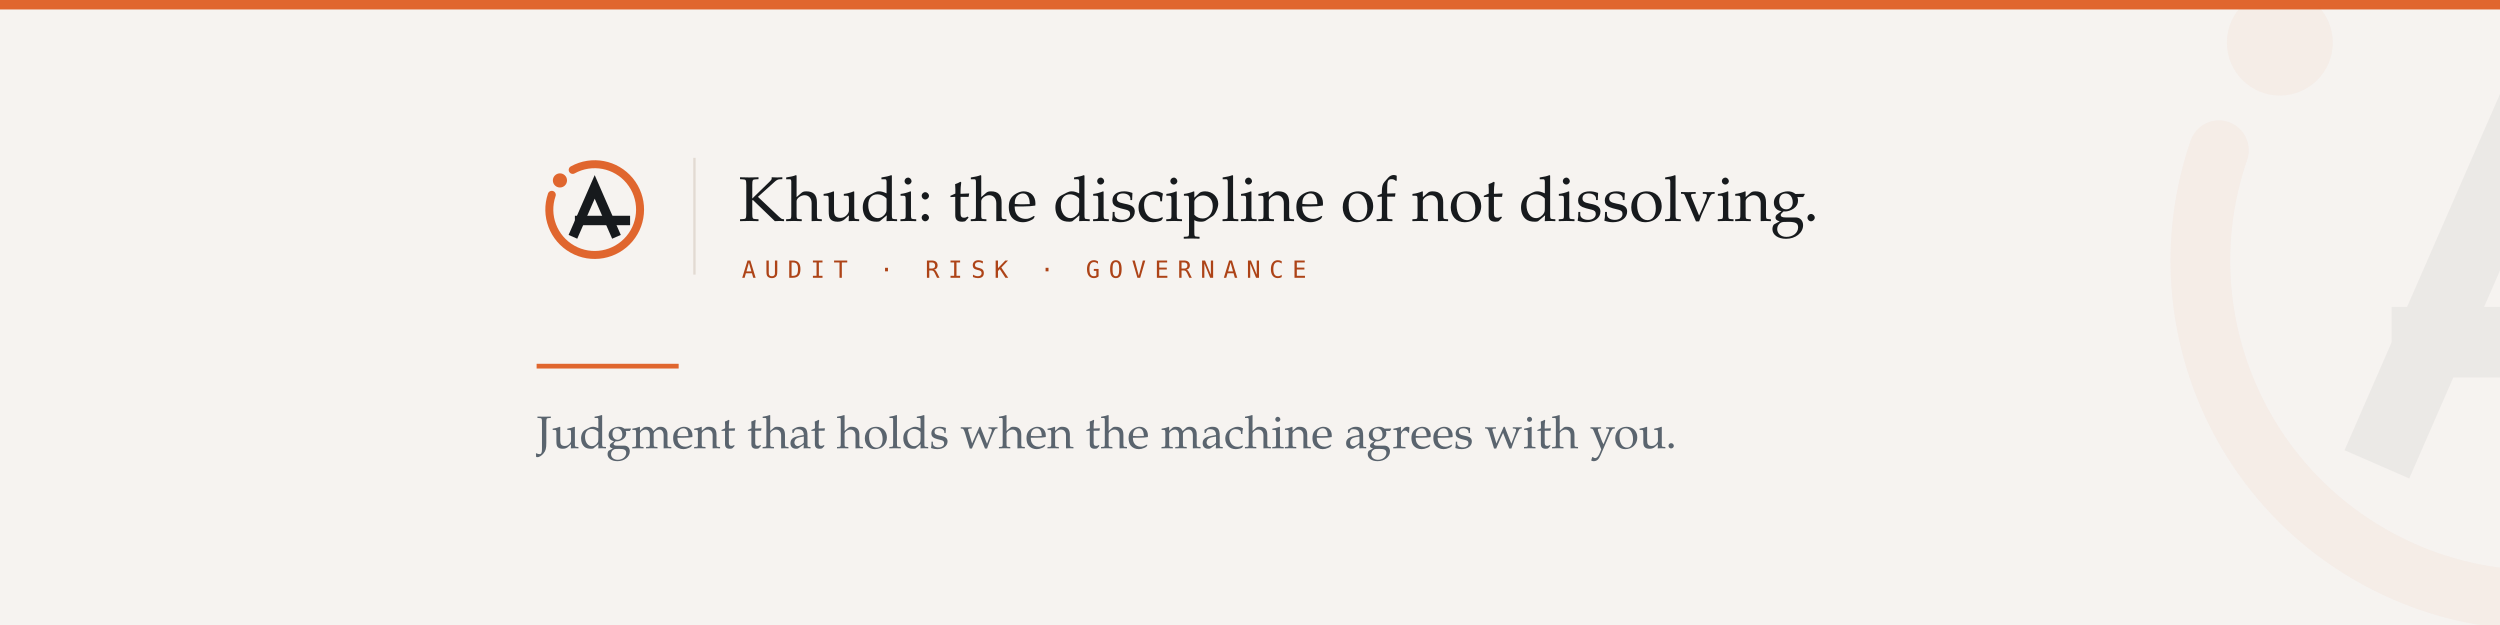
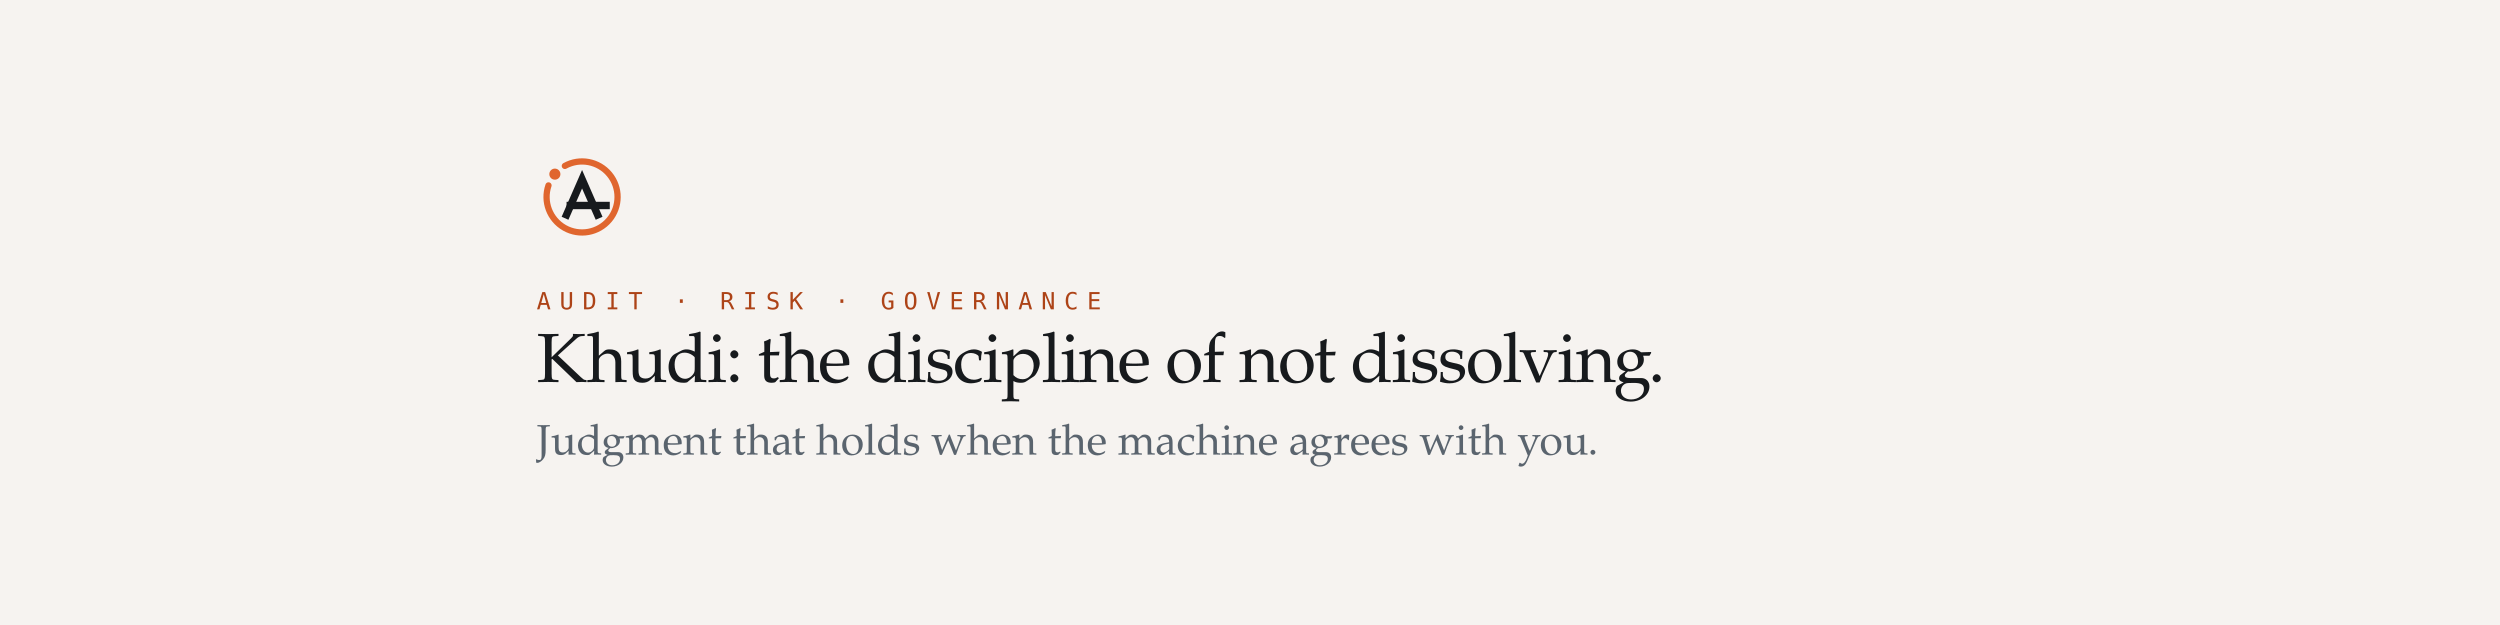
<svg xmlns="http://www.w3.org/2000/svg" viewBox="0 0 1584 396" fill="none">
  <rect width="1584" height="396" fill="#F6F3F0" />
-   <rect x="0" y="0" width="1584" height="6" fill="#E0662E" />
-   <g transform="translate(1334 -110) scale(8.6)" opacity=".05">
+   <g transform="translate(340 96) scale(.9)">
    <path d="M19.88 10.13 A25 25 0 1 1 8.36 23.86" stroke="#E0662E" stroke-width="4.4" stroke-linecap="round" />
    <circle cx="12.85" cy="15.93" r="3.9" fill="#E0662E" />
    <path d="M20 47 L32 19.5 L44 47" stroke="#171A1D" stroke-width="5.2" stroke-linejoin="miter" stroke-linecap="butt" />
    <path d="M21.09 38 H51.5" stroke="#171A1D" stroke-width="5.2" stroke-linecap="butt" />
  </g>
-   <g transform="translate(340 96) scale(1.15)">
-     <path d="M19.88 10.13 A25 25 0 1 1 8.36 23.86" stroke="#E0662E" stroke-width="4.4" stroke-linecap="round" />
-     <circle cx="12.85" cy="15.93" r="3.9" fill="#E0662E" />
-     <path d="M20 47 L32 19.5 L44 47" stroke="#171A1D" stroke-width="5.2" stroke-linejoin="miter" stroke-linecap="butt" />
-     <path d="M21.09 38 H51.5" stroke="#171A1D" stroke-width="5.2" stroke-linecap="butt" />
-   </g>
-   <path d="M440 100 V174" stroke="#E2DAD3" stroke-width="1.5" />
-   <text x="468" y="140" font-family="'Bitstream Charter',Charter,'Iowan Old Style','Palatino Linotype',Palatino,'Book Antiqua',Georgia,serif" font-size="40" fill="#171A1D">Khudi: the discipline of not dissolving.</text>
-   <text x="470" y="176" font-family="ui-monospace,'SF Mono',Menlo,'Cascadia Mono','Roboto Mono',monospace" font-size="15" letter-spacing="5.5" fill="#AD4317">AUDIT · RISK · GOVERNANCE</text>
-   <path d="M340 232 H430" stroke="#E0662E" stroke-width="3" />
-   <text x="340" y="284" font-family="'Bitstream Charter',Charter,'Iowan Old Style','Palatino Linotype',Palatino,'Book Antiqua',Georgia,serif" font-size="29" fill="#5A646E">Judgment that holds when the machine agrees with you.</text>
+   <text x="340" y="196" font-family="ui-monospace,'SF Mono',Menlo,'Cascadia Mono','Roboto Mono',monospace" font-size="15" letter-spacing="5.5" fill="#AD4317">AUDIT · RISK · GOVERNANCE</text>
+   <text x="340" y="242" font-family="'Bitstream Charter',Charter,'Iowan Old Style','Palatino Linotype',Palatino,'Book Antiqua',Georgia,serif" font-size="44" letter-spacing="-0.97" fill="#171A1D">Khudi: the discipline of not dissolving.</text>
+   <text x="340" y="288" font-family="'Bitstream Charter',Charter,'Iowan Old Style','Palatino Linotype',Palatino,'Book Antiqua',Georgia,serif" font-size="27" fill="#5A646E">Judgment that holds when the machine agrees with you.</text>
</svg>
